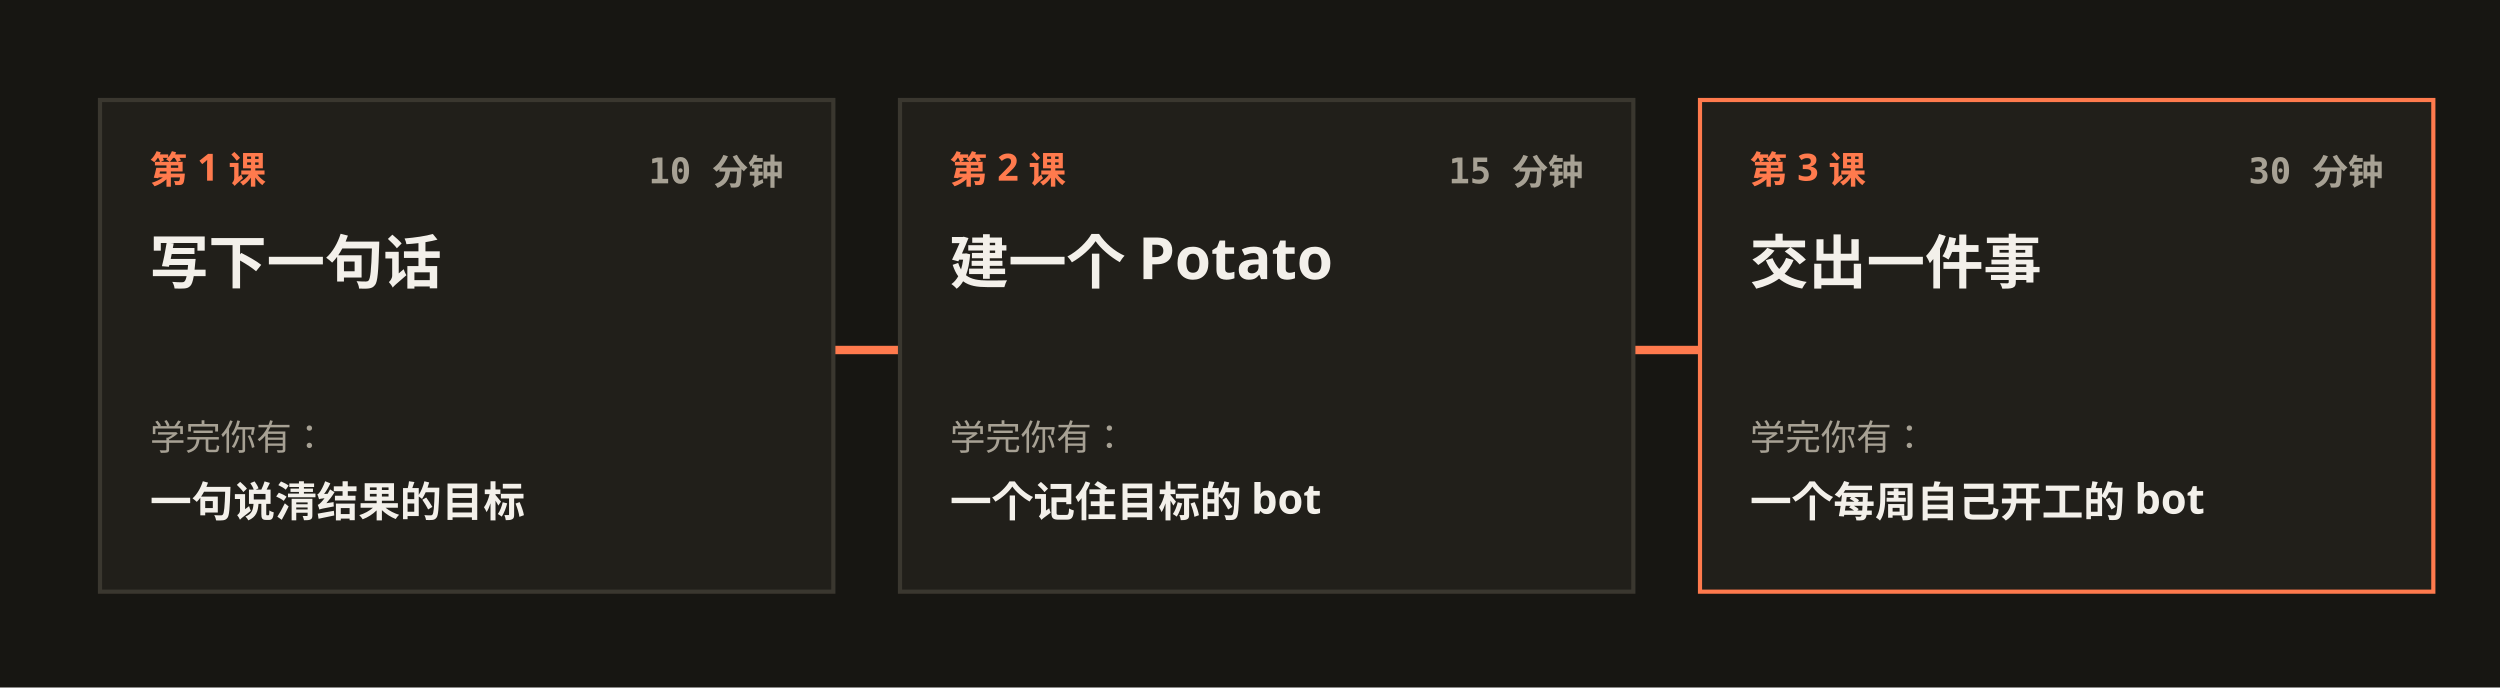
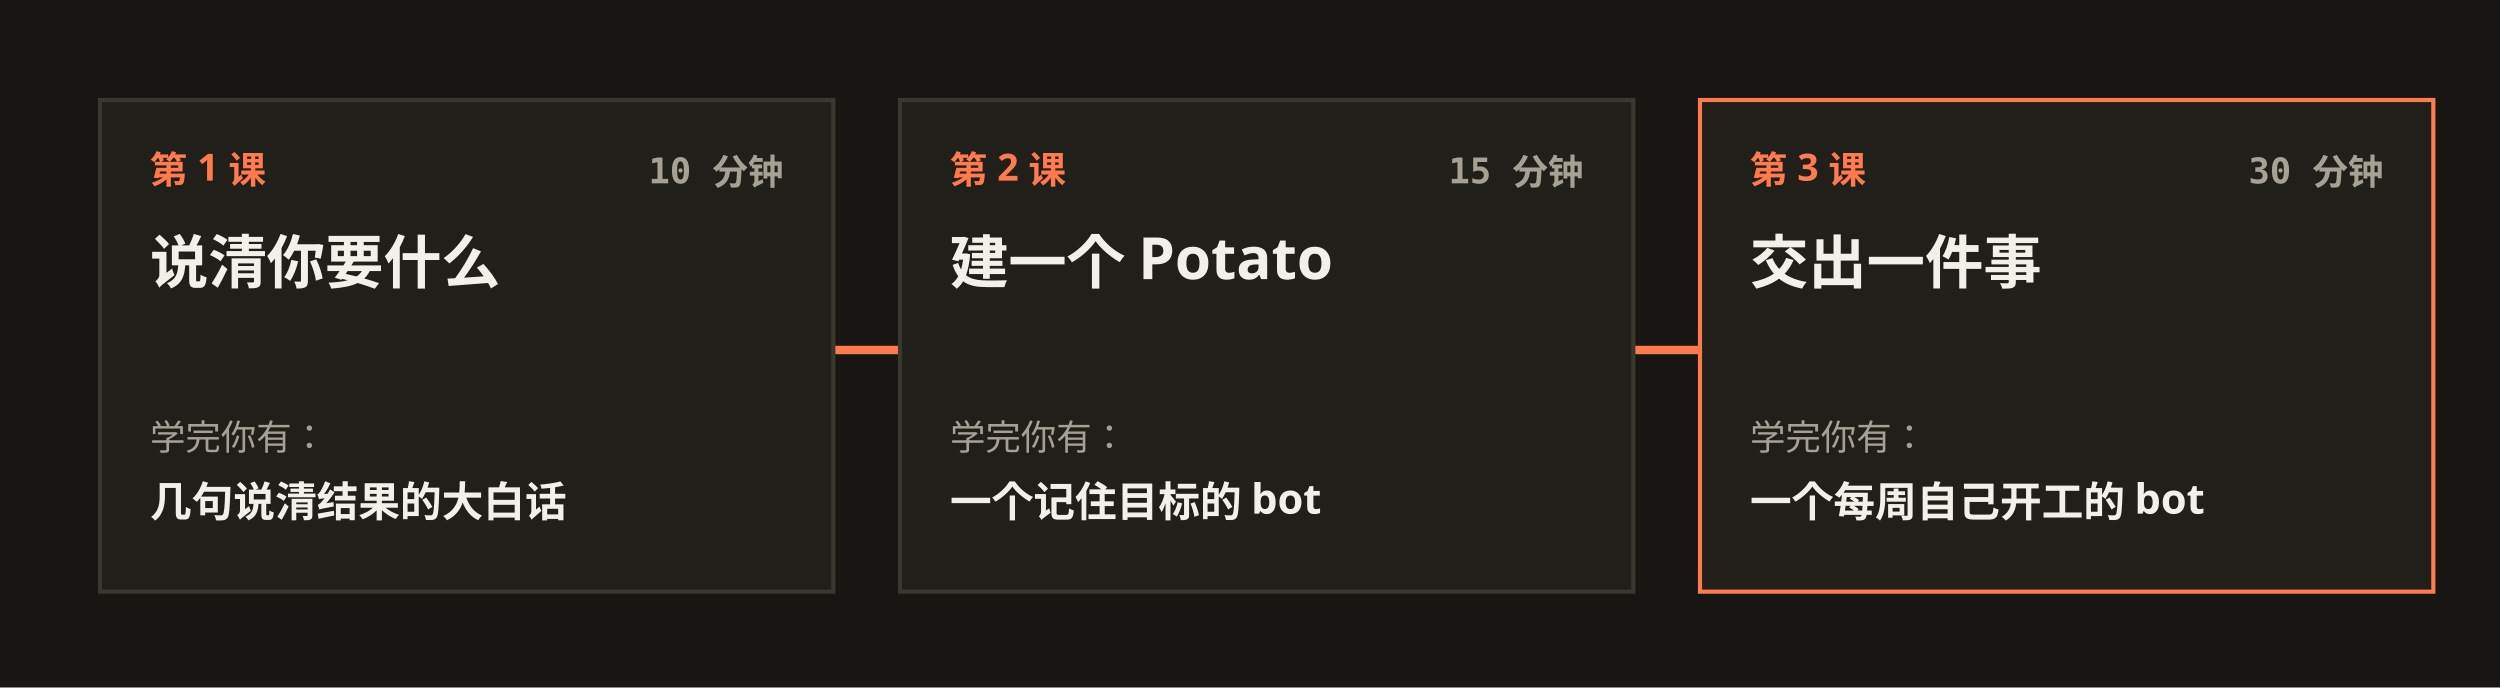
- <svg xmlns="http://www.w3.org/2000/svg" width="1200" height="330" viewBox="0 0 1200 330" role="img" aria-label="第 1 课 写下一句话 (10 分钟): 一句说清结果的目标 · 第 2 课 建一个 Potato (15 分钟): 一个记住目标的 bot · 第 3 课 交出一件事 (30 分钟): 一个每周自己开工的 bot">
+ <svg xmlns="http://www.w3.org/2000/svg" width="1200" height="330" viewBox="0 0 1200 330" role="img" aria-label="第 1 课 说清你要什么 (10 分钟): 几句说清结果的大白话 · 第 2 课 建一个 Potato (15 分钟): 一个记住目标的 bot · 第 3 课 交出一件事 (30 分钟): 一个每周自己开工的 bot">
  <style>@keyframes bar{0%{transform:scaleX(0);opacity:1}70%,92%{transform:scaleX(1);opacity:1}100%{transform:scaleX(1);opacity:0}}.bar{transform-origin:48px 0;animation:bar 8.0s infinite}@keyframes l0{0%,2.50%{opacity:0;transform:translateY(6px)}8.12%,95.00%{opacity:1;transform:translateY(0)}101.25%,100%{opacity:0}}.l0{animation:l0 8.0s infinite;transform-box:fill-box}@keyframes l1{0%,22.50%{opacity:0;transform:translateY(6px)}28.12%,95.00%{opacity:1;transform:translateY(0)}101.25%,100%{opacity:0}}.l1{animation:l1 8.0s infinite;transform-box:fill-box}@keyframes l2{0%,42.50%{opacity:0;transform:translateY(6px)}48.13%,95.00%{opacity:1;transform:translateY(0)}101.25%,100%{opacity:0}}.l2{animation:l2 8.0s infinite;transform-box:fill-box}@media (prefers-reduced-motion:reduce){*{animation:none!important;opacity:1!important;transform:none!important}}</style>
  <rect width="1200" height="330" fill="#171612" />
  <rect x="48" y="166" width="1120" height="4" fill="#3a372f" />
  <rect class="bar" x="48" y="166" width="1120" height="4" fill="#ff7a4d" />
  <g class="l0">
    <rect x="48" y="48" width="352" height="236" fill="#211f1a" stroke="#3a372f" stroke-width="2" />
    <text x="72" y="88" font-family="'PingFang SC','Noto Sans SC','Microsoft YaHei',sans-serif" font-size="18" font-weight="700" fill="#ff7a4d" text-anchor="start">第 1 课</text>
    <text x="376" y="88" font-family="ui-monospace,Menlo,monospace" font-size="17" font-weight="600" fill="#a7a194" text-anchor="end">10 分钟</text>
-     <text x="72" y="136" font-family="'PingFang SC','Noto Sans SC','Microsoft YaHei',sans-serif" font-size="28" font-weight="700" fill="#f3f0ea" text-anchor="start">写下一句话</text>
+     <text x="72" y="136" font-family="'PingFang SC','Noto Sans SC','Microsoft YaHei',sans-serif" font-size="28" font-weight="700" fill="#f3f0ea" text-anchor="start">说清你要什么</text>
    <text x="72" y="216" font-family="'PingFang SC','Noto Sans SC','Microsoft YaHei',sans-serif" font-size="17" font-weight="500" fill="#a7a194" text-anchor="start">学完你有：</text>
-     <text x="72" y="248" font-family="'PingFang SC','Noto Sans SC','Microsoft YaHei',sans-serif" font-size="20" font-weight="600" fill="#f3f0ea" text-anchor="start">一句说清结果的目标</text>
+     <text x="72" y="248" font-family="'PingFang SC','Noto Sans SC','Microsoft YaHei',sans-serif" font-size="20" font-weight="600" fill="#f3f0ea" text-anchor="start">几句说清结果的大白话</text>
  </g>
  <g class="l1">
    <rect x="432" y="48" width="352" height="236" fill="#211f1a" stroke="#3a372f" stroke-width="2" />
    <text x="456" y="88" font-family="'PingFang SC','Noto Sans SC','Microsoft YaHei',sans-serif" font-size="18" font-weight="700" fill="#ff7a4d" text-anchor="start">第 2 课</text>
    <text x="760" y="88" font-family="ui-monospace,Menlo,monospace" font-size="17" font-weight="600" fill="#a7a194" text-anchor="end">15 分钟</text>
    <text x="456" y="136" font-family="'PingFang SC','Noto Sans SC','Microsoft YaHei',sans-serif" font-size="28" font-weight="700" fill="#f3f0ea" text-anchor="start">建一个 Potato</text>
    <text x="456" y="216" font-family="'PingFang SC','Noto Sans SC','Microsoft YaHei',sans-serif" font-size="17" font-weight="500" fill="#a7a194" text-anchor="start">学完你有：</text>
    <text x="456" y="248" font-family="'PingFang SC','Noto Sans SC','Microsoft YaHei',sans-serif" font-size="20" font-weight="600" fill="#f3f0ea" text-anchor="start">一个记住目标的 bot</text>
  </g>
  <g class="l2">
    <rect x="816" y="48" width="352" height="236" fill="#211f1a" stroke="#ff7a4d" stroke-width="2" />
    <text x="840" y="88" font-family="'PingFang SC','Noto Sans SC','Microsoft YaHei',sans-serif" font-size="18" font-weight="700" fill="#ff7a4d" text-anchor="start">第 3 课</text>
    <text x="1144" y="88" font-family="ui-monospace,Menlo,monospace" font-size="17" font-weight="600" fill="#a7a194" text-anchor="end">30 分钟</text>
    <text x="840" y="136" font-family="'PingFang SC','Noto Sans SC','Microsoft YaHei',sans-serif" font-size="28" font-weight="700" fill="#f3f0ea" text-anchor="start">交出一件事</text>
    <text x="840" y="216" font-family="'PingFang SC','Noto Sans SC','Microsoft YaHei',sans-serif" font-size="17" font-weight="500" fill="#a7a194" text-anchor="start">学完你有：</text>
    <text x="840" y="248" font-family="'PingFang SC','Noto Sans SC','Microsoft YaHei',sans-serif" font-size="20" font-weight="600" fill="#f3f0ea" text-anchor="start">一个每周自己开工的 bot</text>
  </g>
</svg>
